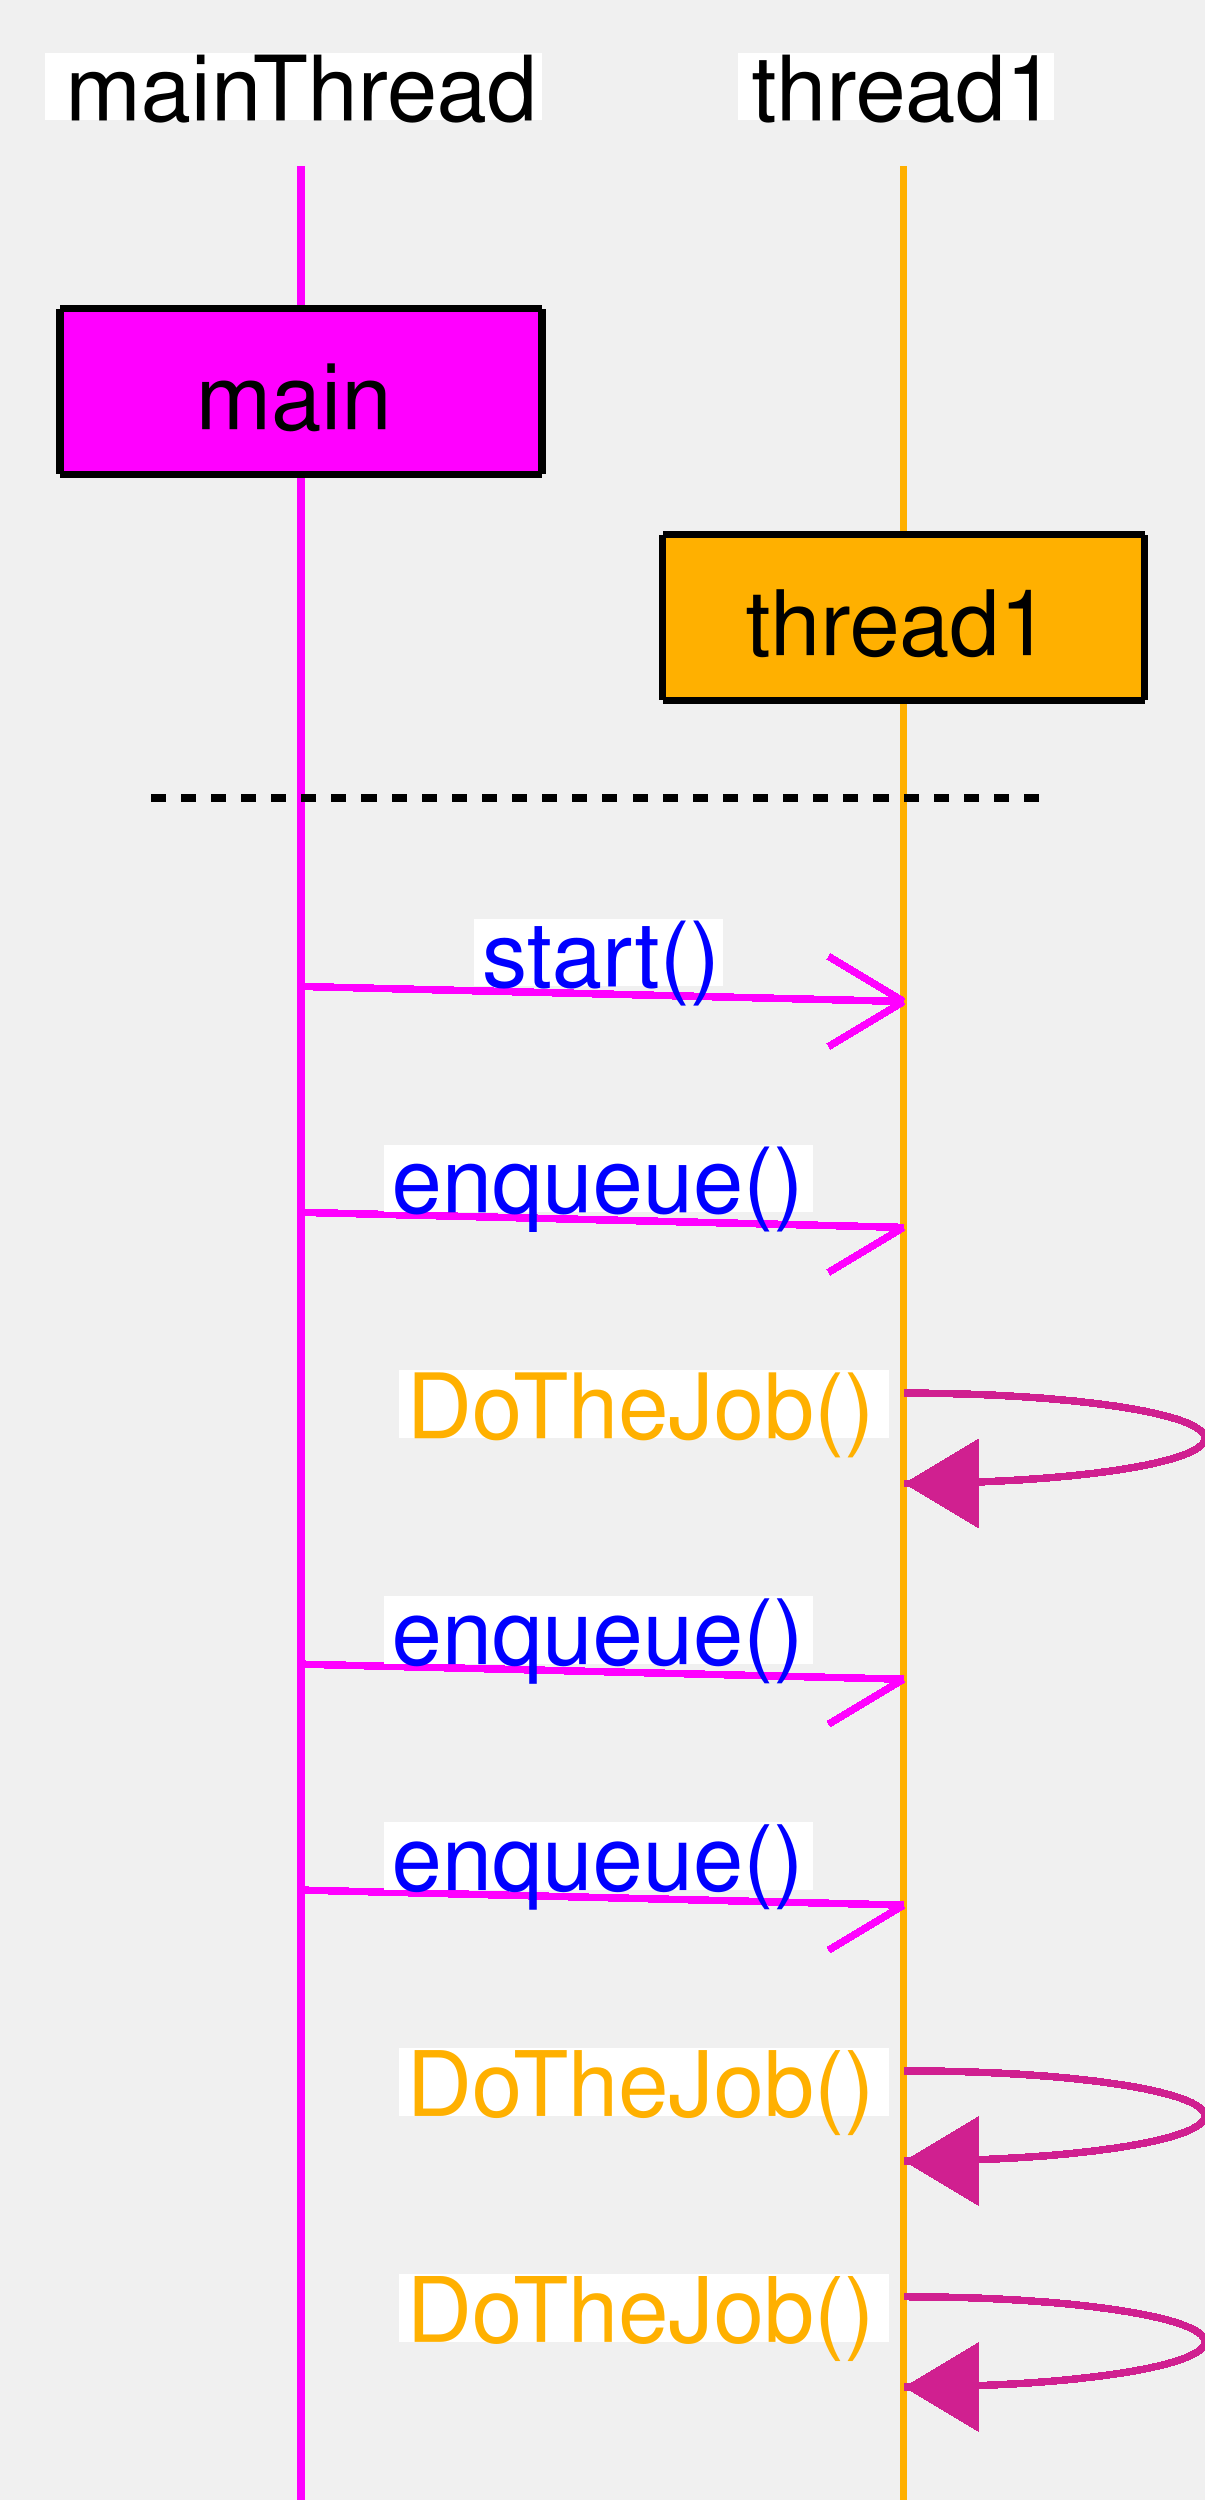
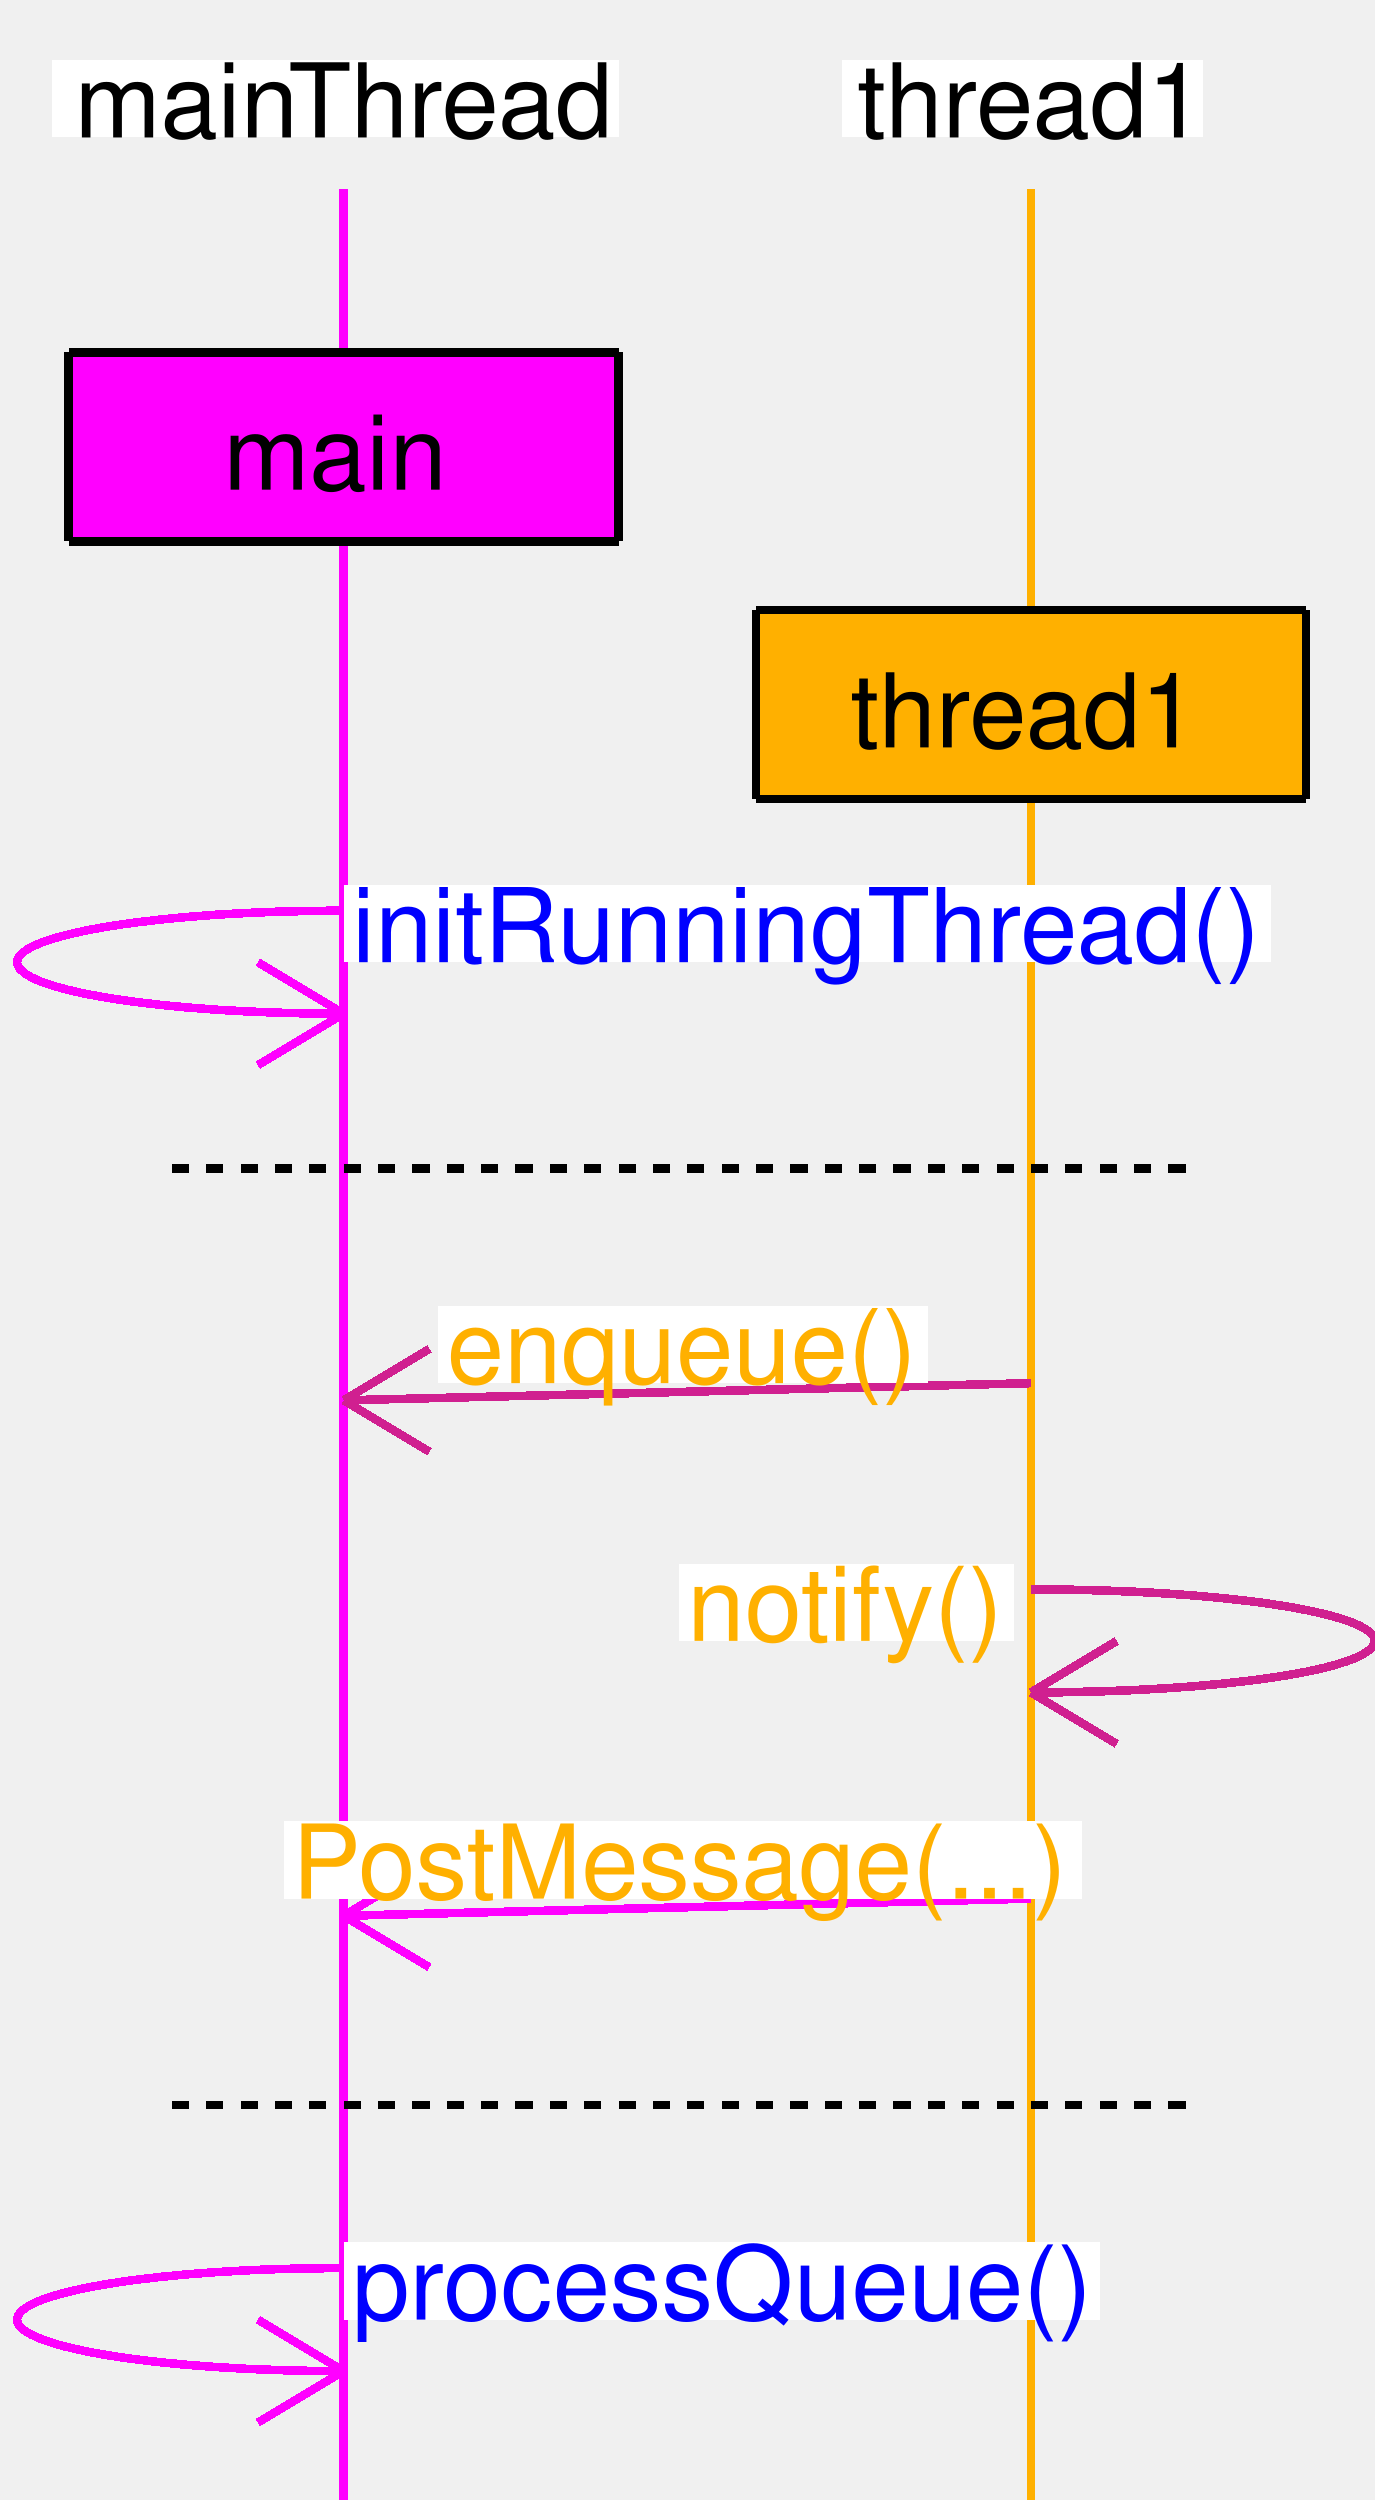
- <svg xmlns="http://www.w3.org/2000/svg" version="1.1" width="160px" height="332px" viewBox="0 0 160 332" shape-rendering="crispEdges" stroke-width="1" text-rendering="geometricPrecision">
+ <svg xmlns="http://www.w3.org/2000/svg" version="1.1" width="160px" height="291px" viewBox="0 0 160 291" shape-rendering="crispEdges" stroke-width="1" text-rendering="geometricPrecision">
  <polygon fill="white" points="6,7 72,7 72,16 6,16" />
  <text x="40" y="16" textLength="64" font-family="Helvetica" font-size="12" fill="black" text-anchor="middle">

mainThread
</text>
  <polygon fill="white" points="98,7 140,7 140,16 98,16" />
  <text x="120" y="16" textLength="41" font-family="Helvetica" font-size="12" fill="black" text-anchor="middle">

thread1
</text>
  <line x1="40" y1="22" x2="40" y2="41" stroke="#FF00FF" />
  <line x1="120" y1="22" x2="120" y2="41" stroke="#FFB000" />
  <line x1="40" y1="41" x2="40" y2="71" stroke="#FF00FF" />
  <line x1="120" y1="41" x2="120" y2="71" stroke="#FFB000" />
  <polygon fill="#FF00FF" points="8,41 72,41 72,63 8,63" />
  <line x1="8" y1="41" x2="72" y2="41" stroke="black" />
  <line x1="8" y1="63" x2="72" y2="63" stroke="black" />
  <line x1="8" y1="41" x2="8" y2="63" stroke="black" />
  <line x1="72" y1="41" x2="72" y2="63" stroke="black" />
  <polygon fill="#FF00FF" points="25,48 53,48 53,57 25,57" />
  <text x="26" y="57" textLength="26" font-family="Helvetica" font-size="12" fill="black">
main
</text>
  <line x1="40" y1="71" x2="40" y2="101" stroke="#FF00FF" />
  <line x1="120" y1="71" x2="120" y2="101" stroke="#FFB000" />
  <polygon fill="#FFB000" points="88,71 152,71 152,93 88,93" />
  <line x1="88" y1="71" x2="152" y2="71" stroke="black" />
  <line x1="88" y1="93" x2="152" y2="93" stroke="black" />
  <line x1="88" y1="71" x2="88" y2="93" stroke="black" />
  <line x1="152" y1="71" x2="152" y2="93" stroke="black" />
  <polygon fill="#FFB000" points="98,78 141,78 141,87 98,87" />
  <text x="99" y="87" textLength="41" font-family="Helvetica" font-size="12" fill="black">
thread1
</text>
-   <line x1="40" y1="101" x2="40" y2="120" stroke="#FF00FF" />
-   <line x1="120" y1="101" x2="120" y2="120" stroke="#FFB000" />
-   <line x1="20" y1="106" x2="140" y2="106" stroke="black" stroke-dasharray="2,2" />
-   <line x1="40" y1="120" x2="40" y2="150" stroke="#FF00FF" />
-   <line x1="120" y1="120" x2="120" y2="150" stroke="#FFB000" />
-   <line x1="40" y1="131" x2="120" y2="133" stroke="#FF00FF" />
-   <line x1="120" y1="133" x2="110" y2="139" stroke="#FF00FF" />
-   <line x1="110" y1="127" x2="120" y2="133" stroke="#FF00FF" />
-   <polygon fill="white" points="63,122 96,122 96,131 63,131" />
-   <text x="64" y="131" textLength="31" font-family="Helvetica" font-size="12" fill="blue">
- start()
+   <line x1="40" y1="101" x2="40" y2="131" stroke="#FF00FF" />
+   <line x1="120" y1="101" x2="120" y2="131" stroke="#FFB000" />
+   <path d="M 40 118 A38,6 0 0,1 40,106" stroke="#FF00FF" fill="none" />
+   <line x1="40" y1="118" x2="30" y2="124" stroke="#FF00FF" />
+   <line x1="30" y1="112" x2="40" y2="118" stroke="#FF00FF" />
+   <polygon fill="white" points="40,103 148,103 148,112 40,112" />
+   <text x="41" y="112" textLength="106" font-family="Helvetica" font-size="12" fill="blue">
+ initRunningThread()
</text>
+   <line x1="40" y1="131" x2="40" y2="150" stroke="#FF00FF" />
+   <line x1="120" y1="131" x2="120" y2="150" stroke="#FFB000" />
+   <line x1="20" y1="136" x2="140" y2="136" stroke="black" stroke-dasharray="2,2" />
  <line x1="40" y1="150" x2="40" y2="180" stroke="#FF00FF" />
  <line x1="120" y1="150" x2="120" y2="180" stroke="#FFB000" />
-   <line x1="40" y1="161" x2="120" y2="163" stroke="#FF00FF" />
-   <line x1="120" y1="163" x2="110" y2="169" stroke="#FF00FF" />
+   <line x1="120" y1="161" x2="40" y2="163" stroke="#D02090" />
+   <line x1="40" y1="163" x2="50" y2="169" stroke="#D02090" />
+   <line x1="40" y1="163" x2="50" y2="157" stroke="#D02090" />
  <polygon fill="white" points="51,152 108,152 108,161 51,161" />
-   <text x="52" y="161" textLength="55" font-family="Helvetica" font-size="12" fill="blue">
+   <text x="52" y="161" textLength="55" font-family="Helvetica" font-size="12" fill="#FFB000">
enqueue()
</text>
  <line x1="40" y1="180" x2="40" y2="210" stroke="#FF00FF" />
  <line x1="120" y1="180" x2="120" y2="210" stroke="#FFB000" />
  <path d="M 120 185 A40,6 0 0,1 120,197" stroke="#D02090" fill="none" />
-   <polygon fill="#D02090" points="120,197 130,203 130,191" />
-   <polygon fill="white" points="53,182 118,182 118,191 53,191" />
-   <text x="54" y="191" textLength="63" font-family="Helvetica" font-size="12" fill="#FFB000">
- DoTheJob()
+   <line x1="120" y1="197" x2="130" y2="203" stroke="#D02090" />
+   <line x1="120" y1="197" x2="130" y2="191" stroke="#D02090" />
+   <polygon fill="white" points="79,182 118,182 118,191 79,191" />
+   <text x="80" y="191" textLength="37" font-family="Helvetica" font-size="12" fill="#FFB000">
+ notify()
</text>
  <line x1="40" y1="210" x2="40" y2="240" stroke="#FF00FF" />
  <line x1="120" y1="210" x2="120" y2="240" stroke="#FFB000" />
-   <line x1="40" y1="221" x2="120" y2="223" stroke="#FF00FF" />
-   <line x1="120" y1="223" x2="110" y2="229" stroke="#FF00FF" />
-   <polygon fill="white" points="51,212 108,212 108,221 51,221" />
-   <text x="52" y="221" textLength="55" font-family="Helvetica" font-size="12" fill="blue">
- enqueue()
+   <line x1="120" y1="221" x2="40" y2="223" stroke="#FF00FF" />
+   <line x1="40" y1="223" x2="50" y2="229" stroke="#FF00FF" />
+   <line x1="40" y1="223" x2="50" y2="217" stroke="#FF00FF" />
+   <polygon fill="white" points="33,212 126,212 126,221 33,221" />
+   <text x="34" y="221" textLength="91" font-family="Helvetica" font-size="12" fill="#FFB000">
+ PostMessage(...)
</text>
-   <line x1="40" y1="240" x2="40" y2="270" stroke="#FF00FF" />
-   <line x1="120" y1="240" x2="120" y2="270" stroke="#FFB000" />
-   <line x1="40" y1="251" x2="120" y2="253" stroke="#FF00FF" />
-   <line x1="120" y1="253" x2="110" y2="259" stroke="#FF00FF" />
-   <polygon fill="white" points="51,242 108,242 108,251 51,251" />
-   <text x="52" y="251" textLength="55" font-family="Helvetica" font-size="12" fill="blue">
- enqueue()
+   <line x1="40" y1="240" x2="40" y2="259" stroke="#FF00FF" />
+   <line x1="120" y1="240" x2="120" y2="259" stroke="#FFB000" />
+   <line x1="20" y1="245" x2="140" y2="245" stroke="black" stroke-dasharray="2,2" />
+   <line x1="40" y1="259" x2="40" y2="289" stroke="#FF00FF" />
+   <line x1="120" y1="259" x2="120" y2="289" stroke="#FFB000" />
+   <path d="M 40 276 A38,6 0 0,1 40,264" stroke="#FF00FF" fill="none" />
+   <line x1="40" y1="276" x2="30" y2="282" stroke="#FF00FF" />
+   <line x1="30" y1="270" x2="40" y2="276" stroke="#FF00FF" />
+   <polygon fill="white" points="40,261 128,261 128,270 40,270" />
+   <text x="41" y="270" textLength="86" font-family="Helvetica" font-size="12" fill="blue">
+ processQueue()
</text>
-   <line x1="40" y1="270" x2="40" y2="300" stroke="#FF00FF" />
-   <line x1="120" y1="270" x2="120" y2="300" stroke="#FFB000" />
-   <path d="M 120 275 A40,6 0 0,1 120,287" stroke="#D02090" fill="none" />
-   <polygon fill="#D02090" points="120,287 130,293 130,281" />
-   <polygon fill="white" points="53,272 118,272 118,281 53,281" />
-   <text x="54" y="281" textLength="63" font-family="Helvetica" font-size="12" fill="#FFB000">
- DoTheJob()
- </text>
-   <line x1="40" y1="300" x2="40" y2="330" stroke="#FF00FF" />
-   <line x1="120" y1="300" x2="120" y2="330" stroke="#FFB000" />
-   <path d="M 120 305 A40,6 0 0,1 120,317" stroke="#D02090" fill="none" />
-   <polygon fill="#D02090" points="120,317 130,323 130,311" />
-   <polygon fill="white" points="53,302 118,302 118,311 53,311" />
-   <text x="54" y="311" textLength="63" font-family="Helvetica" font-size="12" fill="#FFB000">
- DoTheJob()
- </text>
-   <line x1="40" y1="322" x2="40" y2="332" stroke="#FF00FF" />
-   <line x1="120" y1="322" x2="120" y2="332" stroke="#FFB000" />
+   <line x1="40" y1="281" x2="40" y2="291" stroke="#FF00FF" />
+   <line x1="120" y1="281" x2="120" y2="291" stroke="#FFB000" />
</svg>
